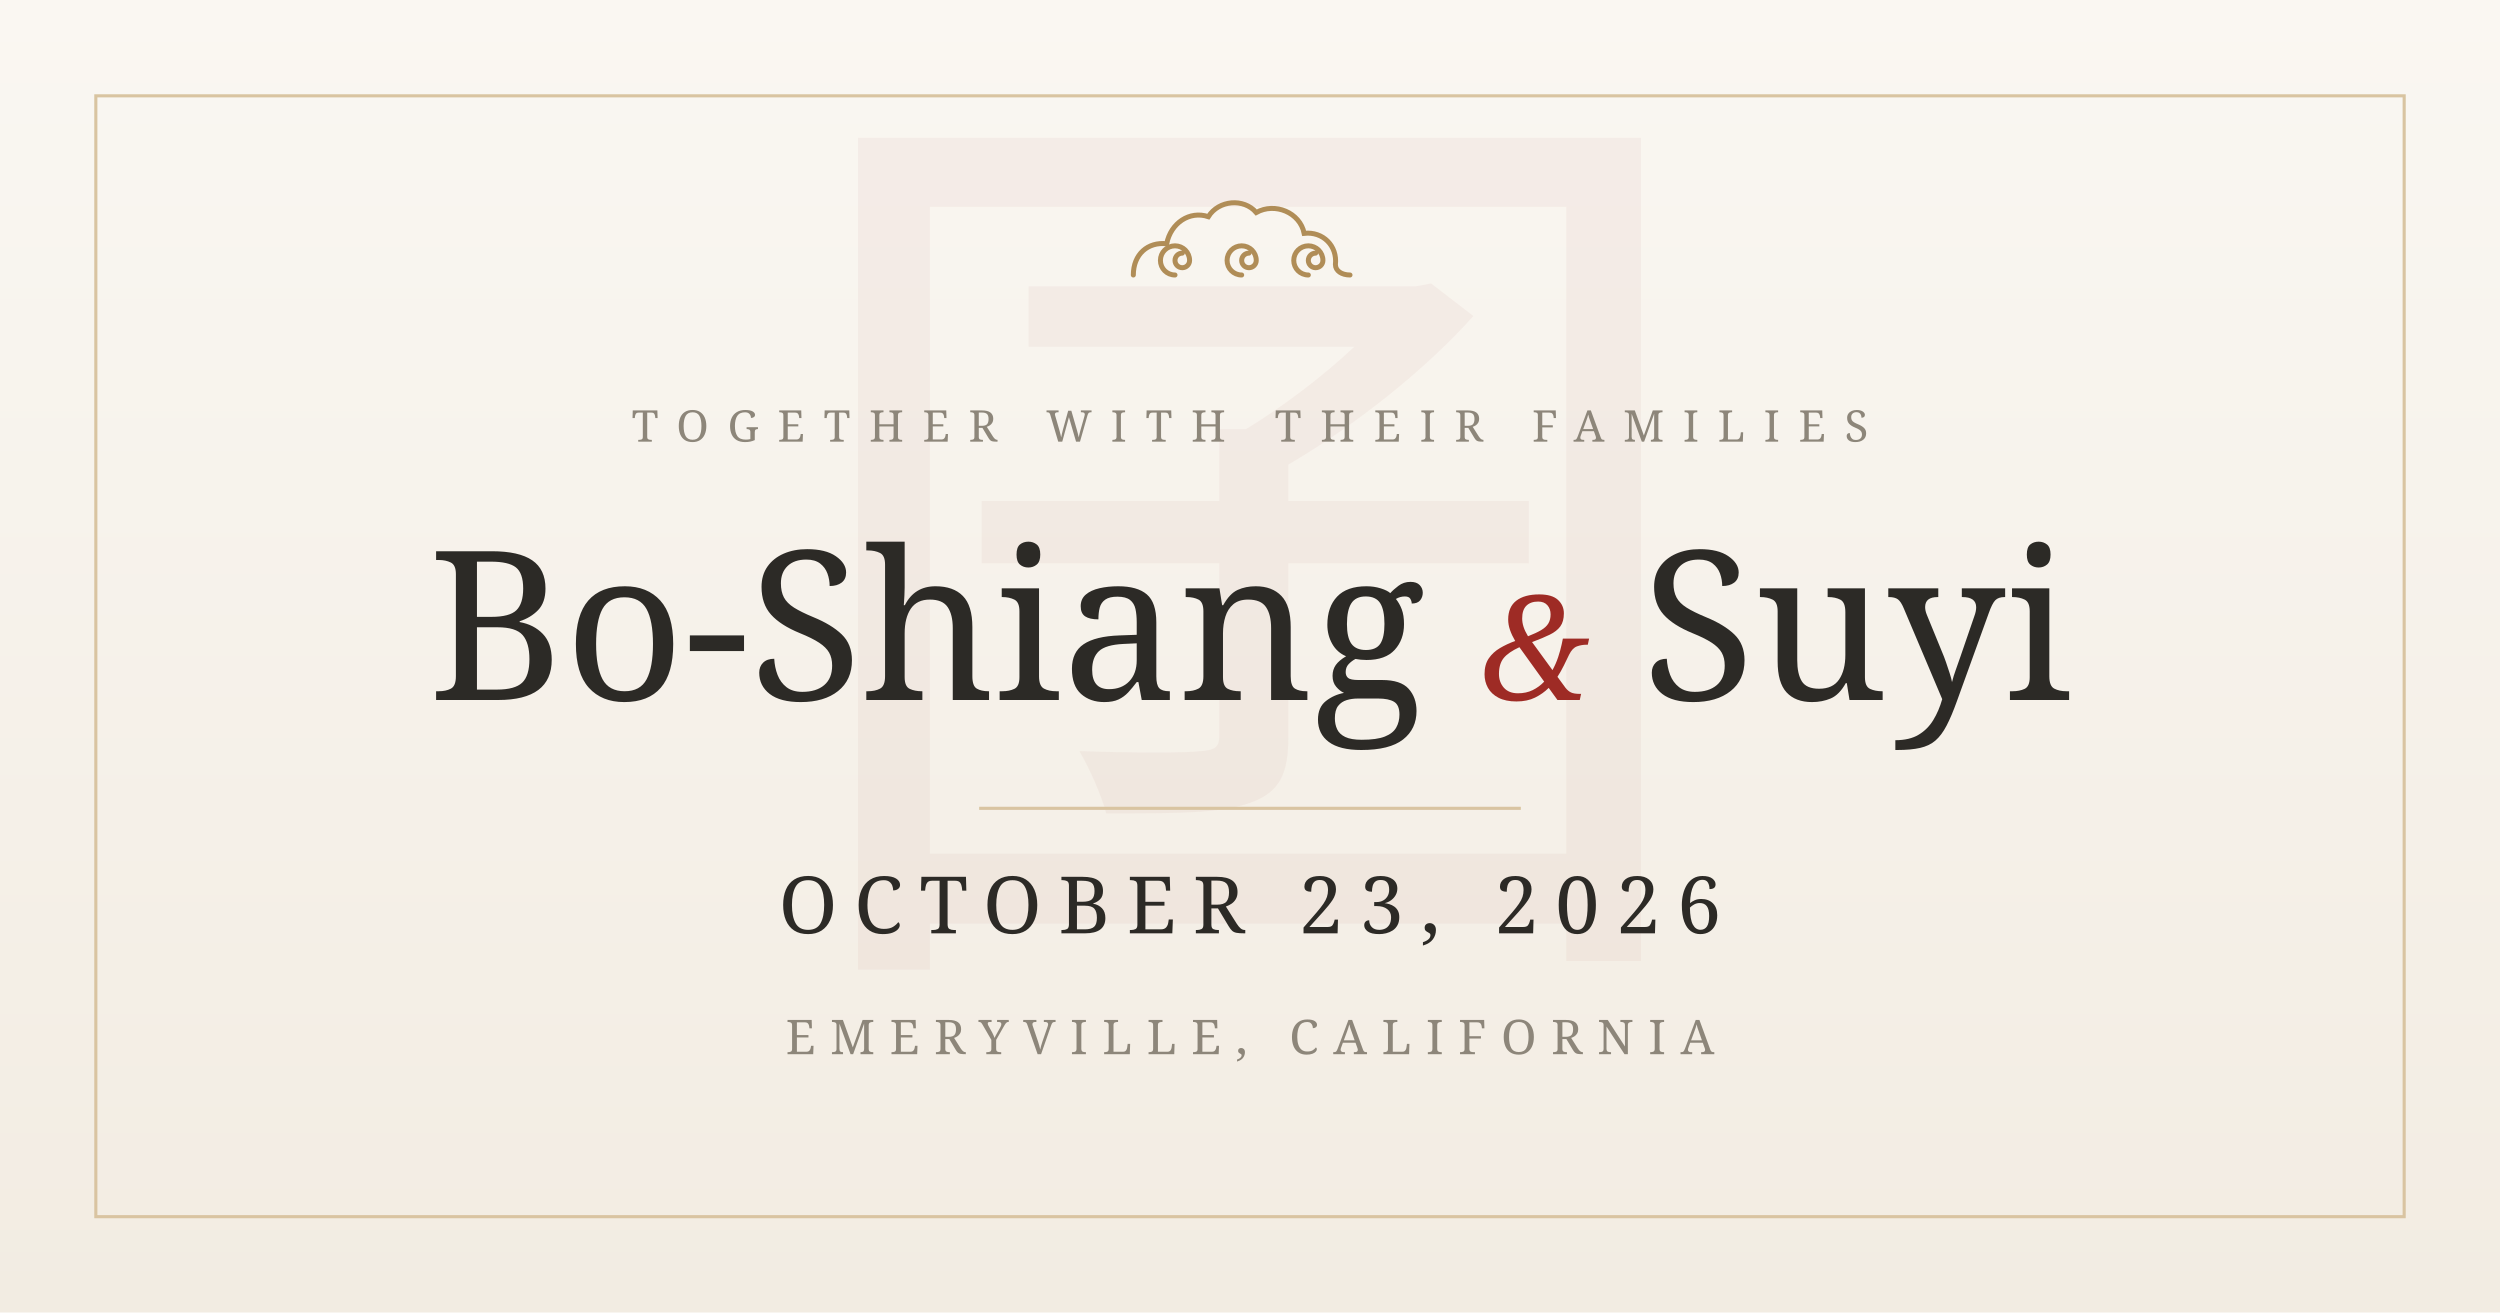
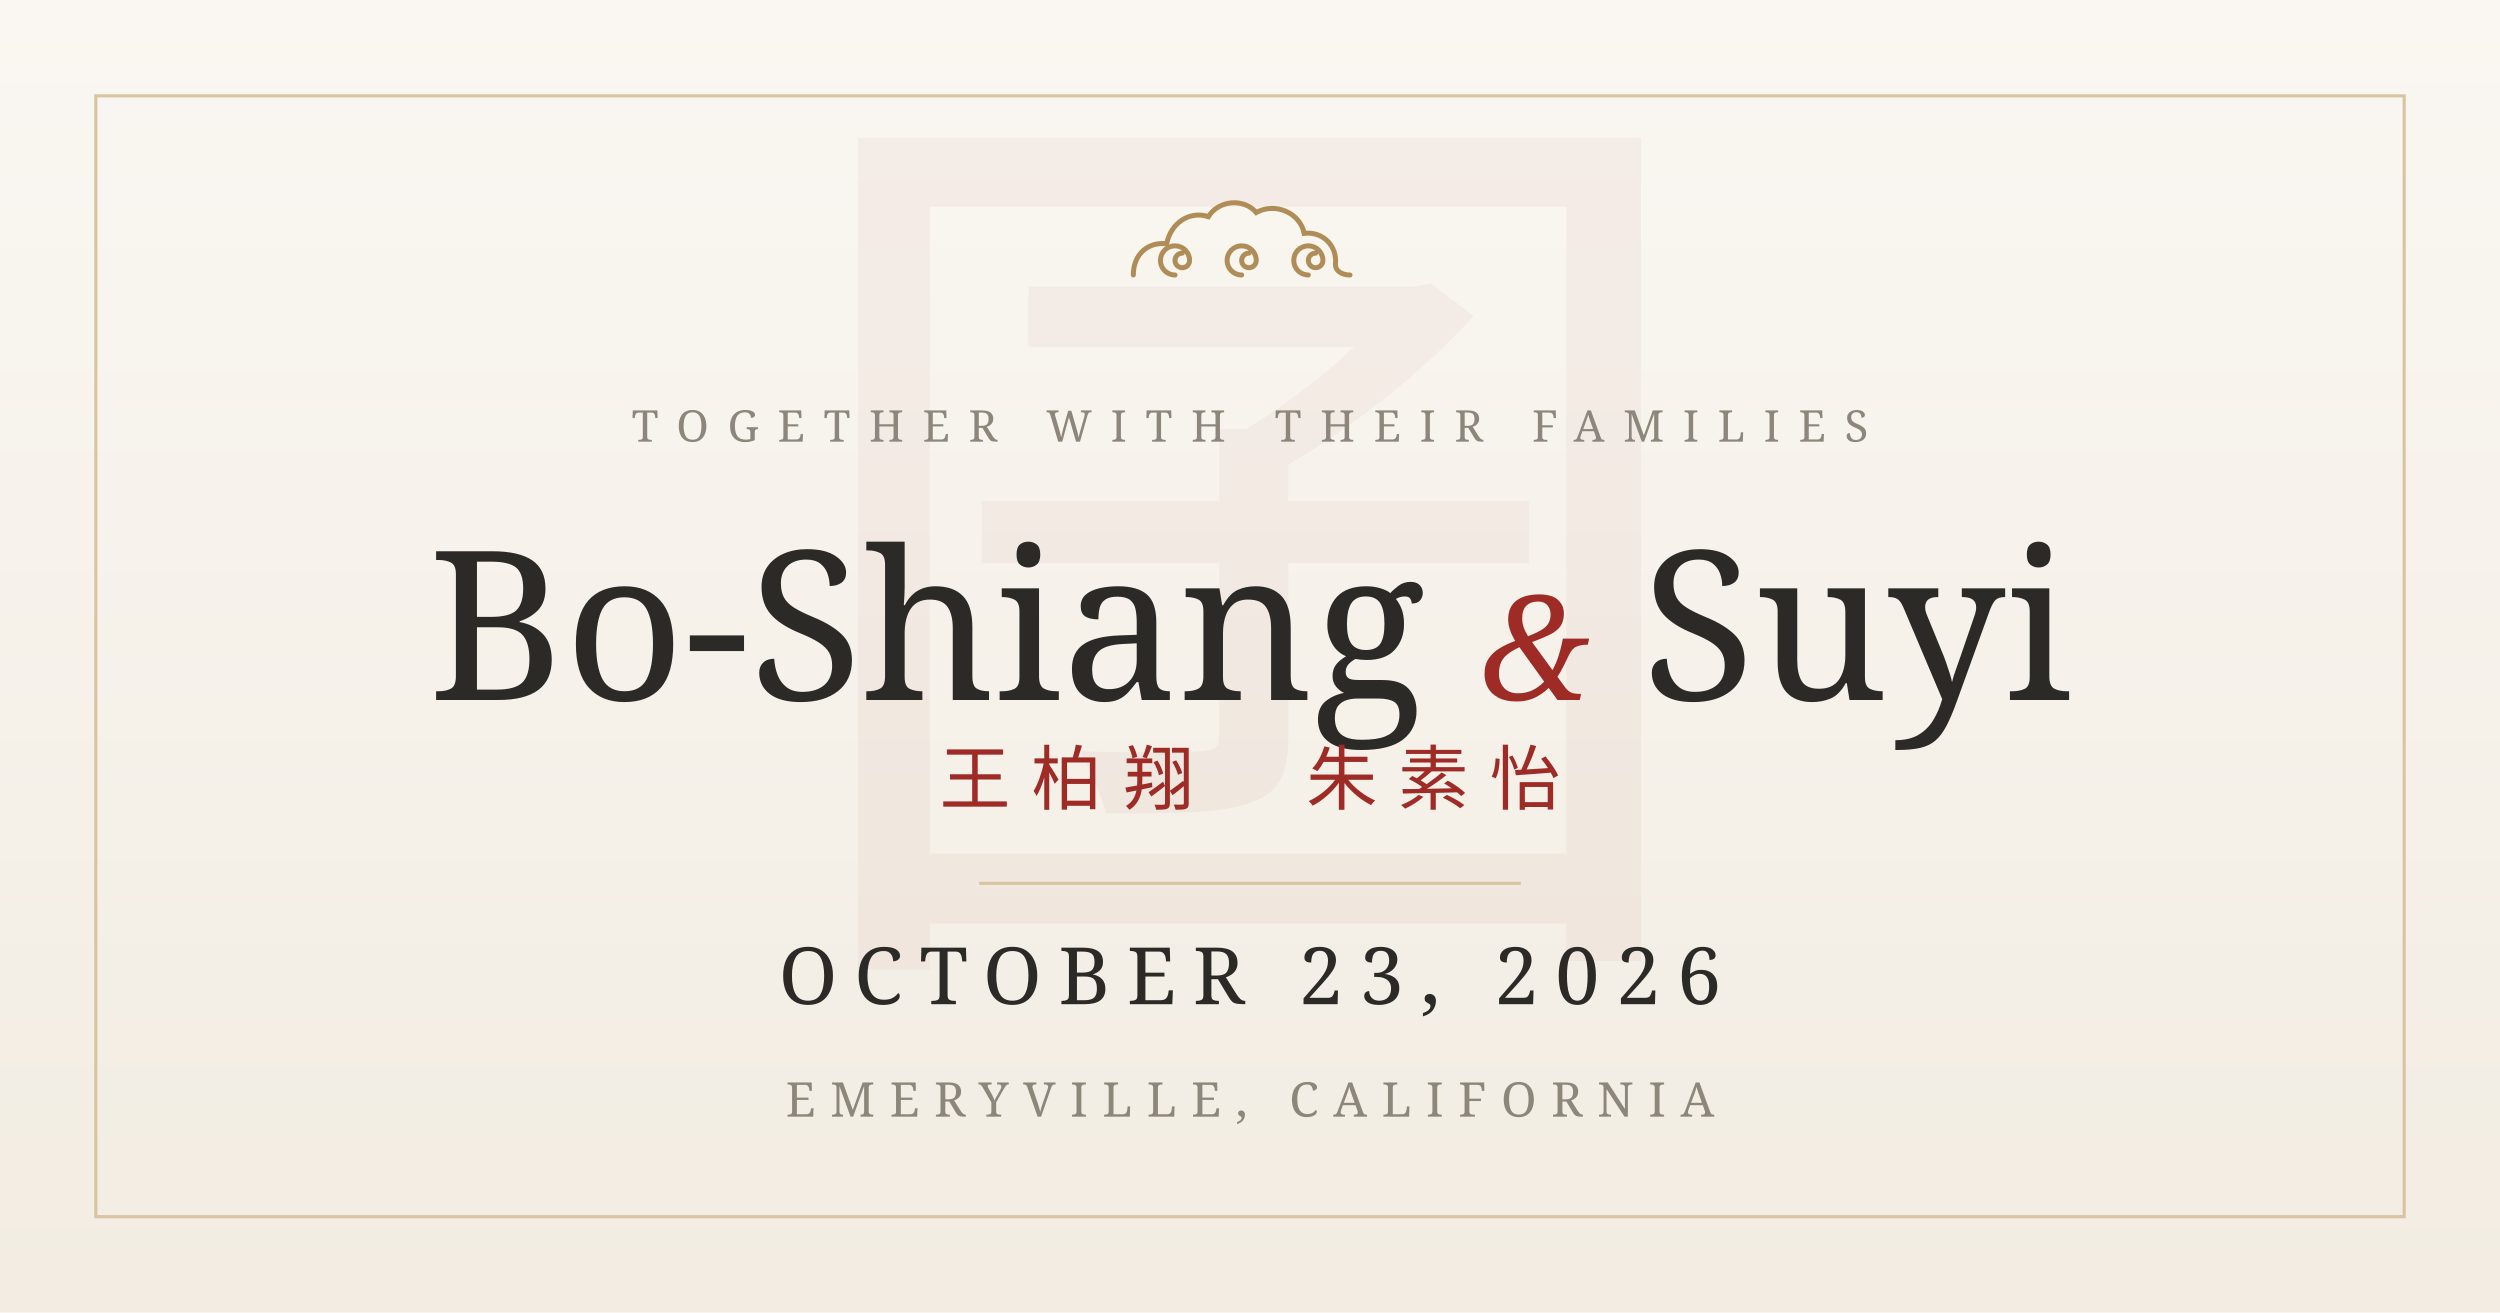
<svg xmlns="http://www.w3.org/2000/svg" viewBox="0 0 1200 630" width="1200" height="630">
  <defs>
    <linearGradient id="bg" x1="0" y1="0" x2="0" y2="1">
      <stop offset="0%" stop-color="#faf7f2" />
      <stop offset="100%" stop-color="#f2ece2" />
    </linearGradient>
  </defs>
  <rect width="1200" height="630" fill="url(#bg)" />
  <text x="600" y="430" text-anchor="middle" font-family="'Noto Serif TC','PingFang TC','Heiti TC',serif" font-size="460" fill="#9e2b25" opacity="0.05">囝</text>
  <rect x="46" y="46" width="1108" height="538" fill="none" stroke="#d9c4a1" stroke-width="1.5" />
  <g fill="none" stroke="#b08d57" stroke-width="2.4" stroke-linecap="round" transform="translate(540 92) scale(1)">
    <path d="M4 40 C4 30 11 24 20 25 C22 15 31 9 40 12 C45 4 57 3 63 10 C72 5 84 10 86 20 C95 19 102 26 101 35 C101 38 104 40 108 40" />
    <path d="M24 40 a7 7 0 1 1 7 -7 a3.5 3.5 0 1 1 -3.5 -3.5" />
    <path d="M56 40 a7 7 0 1 1 7 -7 a3.5 3.5 0 1 1 -3.5 -3.5" />
    <path d="M88 40 a7 7 0 1 1 7 -7 a3.5 3.5 0 1 1 -3.5 -3.5" />
  </g>
  <text x="600" y="212" text-anchor="middle" font-family="Georgia, serif" font-size="21" fill="#8d867a" letter-spacing="9">TOGETHER WITH THEIR FAMILIES</text>
  <text x="600" y="336" text-anchor="middle" font-family="Georgia, serif" font-size="100" fill="#2c2a26">Bo-Shiang <tspan fill="#9e2b25" font-style="italic" font-size="70">&amp;</tspan> Suyi</text>
-   <line x1="470" y1="388" x2="730" y2="388" stroke="#d9c4a1" stroke-width="1.5" />
-   <text x="600" y="448" text-anchor="middle" font-family="Georgia, serif" font-size="38" fill="#2c2a26" letter-spacing="8">OCTOBER 23, 2026</text>
-   <text x="600" y="506" text-anchor="middle" font-family="Georgia, serif" font-size="23" fill="#8d867a" letter-spacing="7">EMERYVILLE, CALIFORNIA</text>
+   <text x="600" y="386" text-anchor="middle" font-family="'Noto Serif TC','PingFang TC','Heiti TC',serif" font-size="34" fill="#9e2b25" letter-spacing="10">王柏翔　朱素怡</text>
+   <line x1="470" y1="424" x2="730" y2="424" stroke="#d9c4a1" stroke-width="1.5" />
+   <text x="600" y="482" text-anchor="middle" font-family="Georgia, serif" font-size="38" fill="#2c2a26" letter-spacing="8">OCTOBER 23, 2026</text>
+   <text x="600" y="536" text-anchor="middle" font-family="Georgia, serif" font-size="23" fill="#8d867a" letter-spacing="7">EMERYVILLE, CALIFORNIA</text>
</svg>
